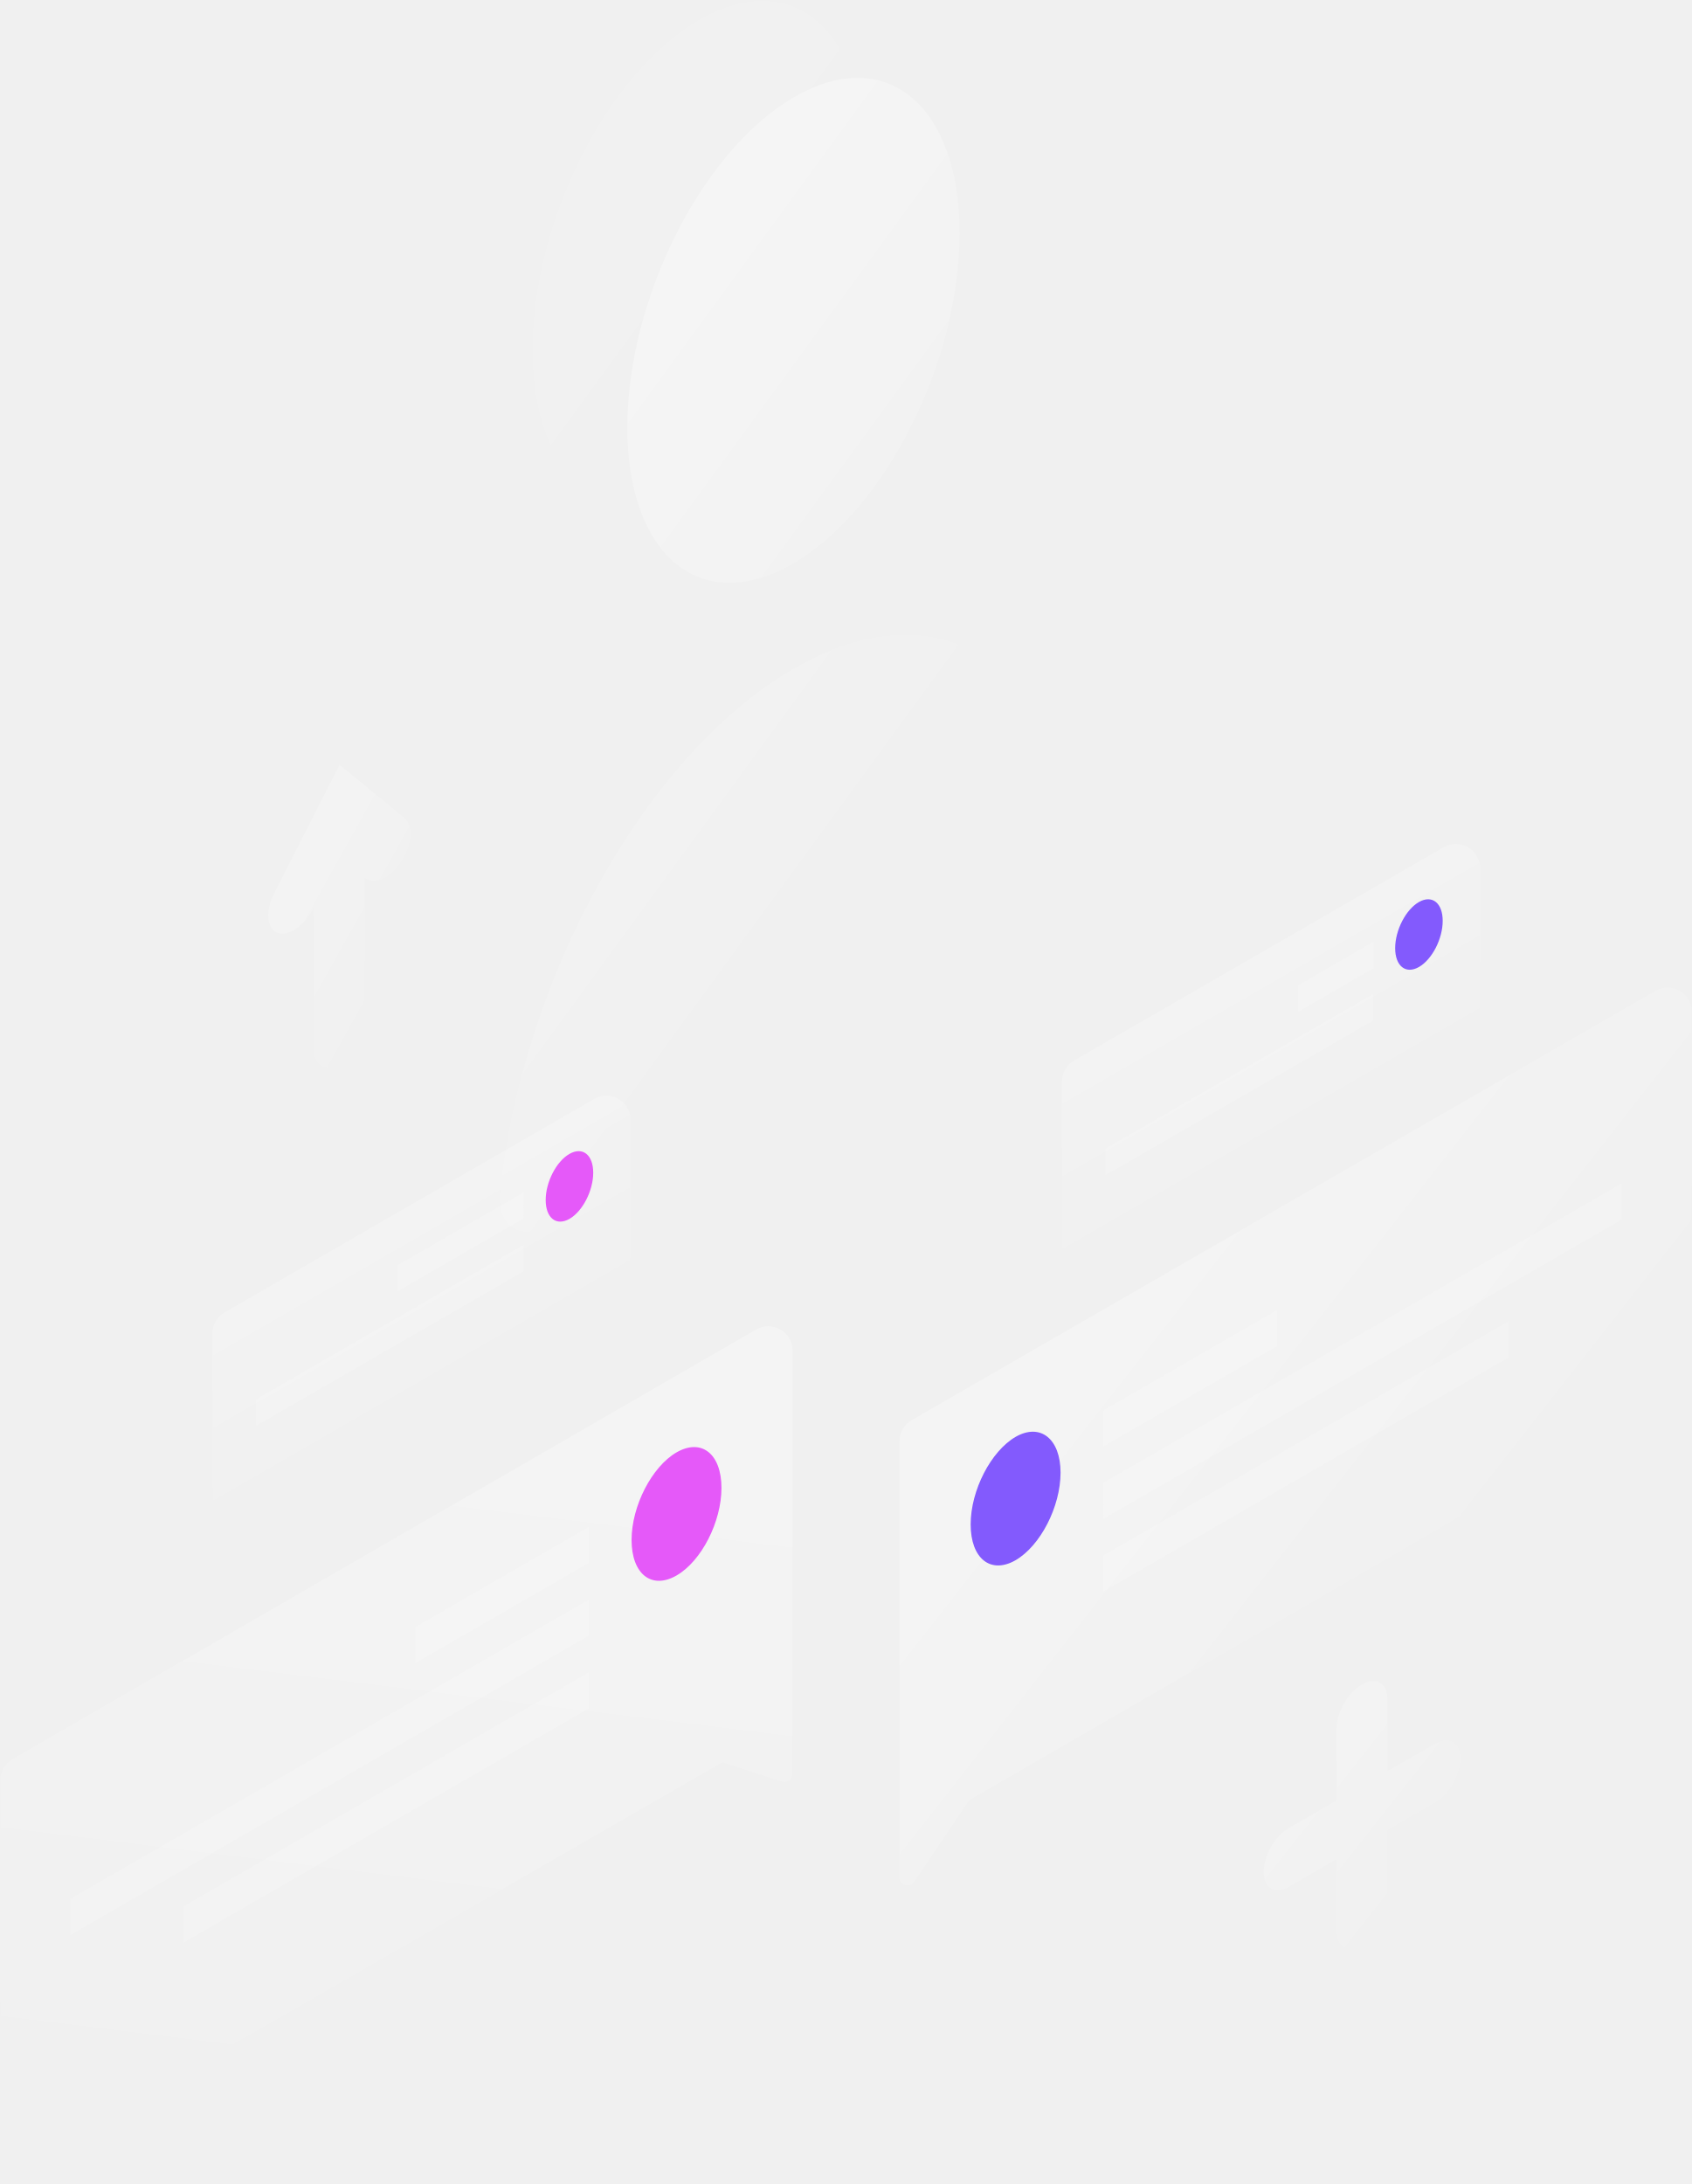
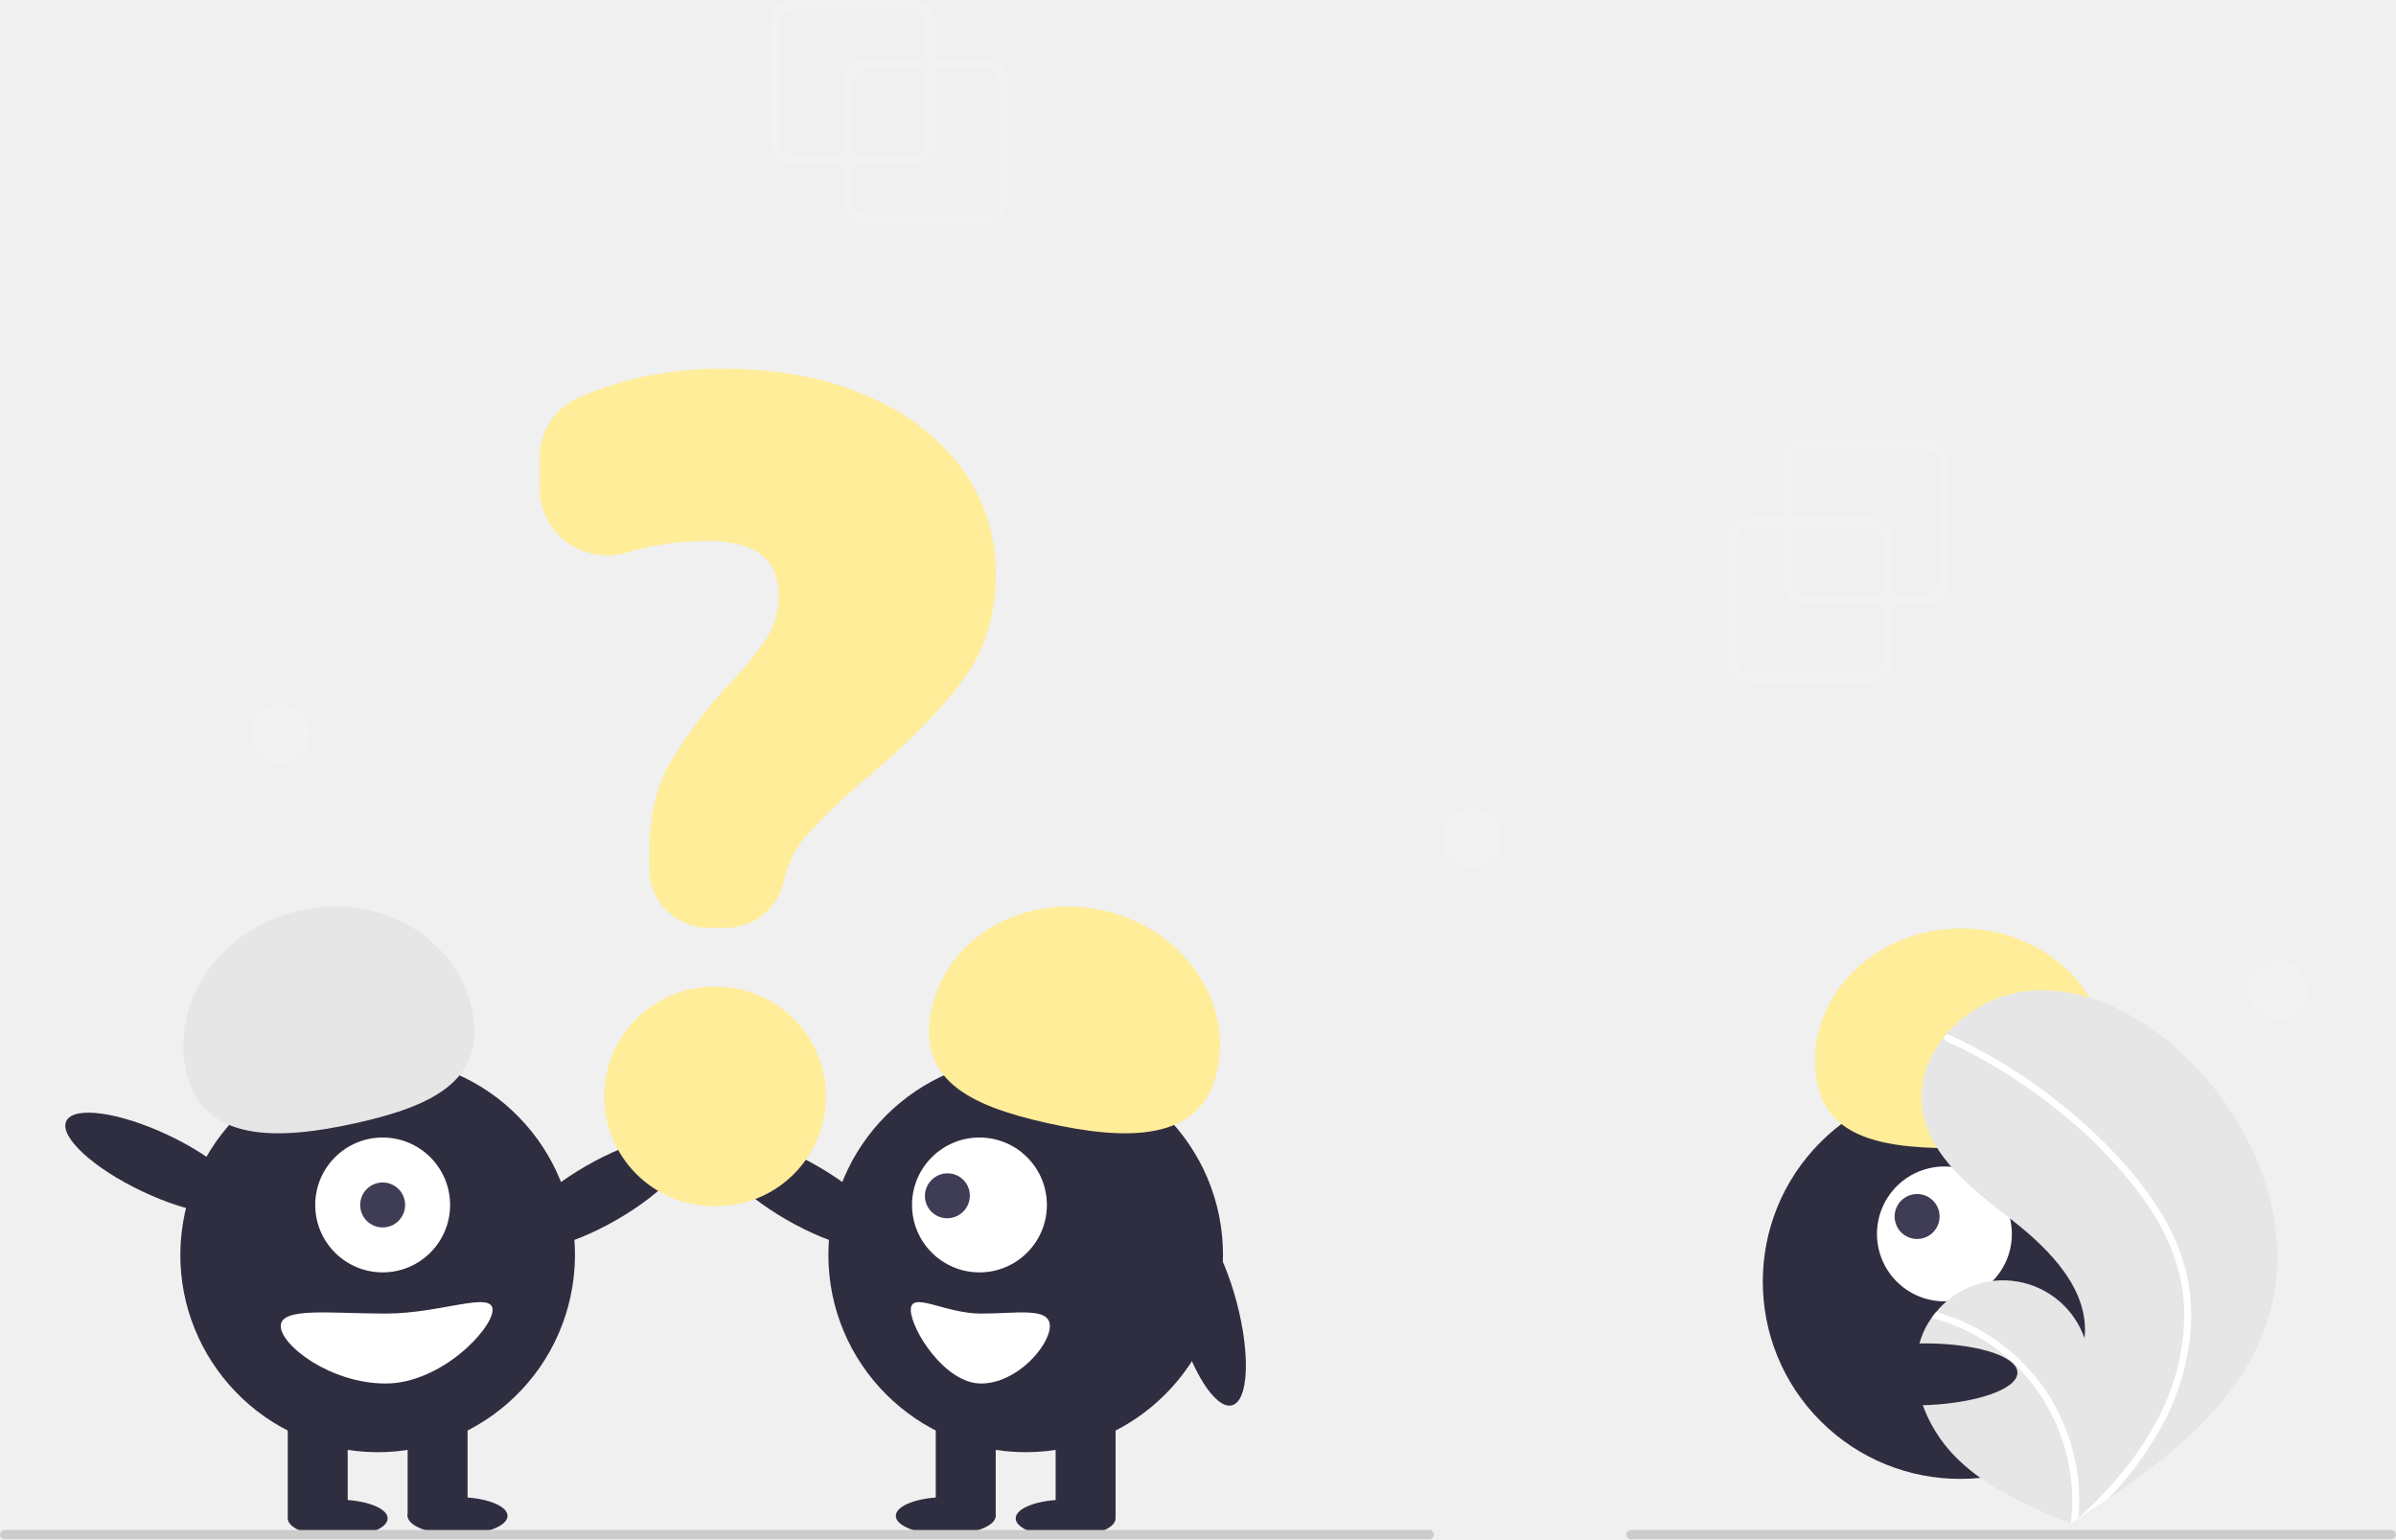
- <svg xmlns="http://www.w3.org/2000/svg" width="313" height="404" viewBox="0 0 313 404" fill="none">
-   <path opacity="0.5" d="M146.574 123.837C173.957 107.856 196.594 122.792 200.599 157.279C201.295 163.244 196.768 171.126 191.239 174.348L101.91 226.514C96.381 229.736 91.854 227.124 92.55 220.331C96.555 181.272 119.236 139.818 146.574 123.837Z" fill="url(#paint0_linear)" />
-   <path opacity="0.5" d="M116.058 79.073C116.058 102.892 129.814 114.126 146.792 104.198C163.77 94.27 177.526 66.968 177.526 43.149C177.526 19.331 163.77 8.096 146.792 18.024C129.814 27.953 116.058 55.255 116.058 79.073Z" fill="url(#paint1_linear)" />
-   <path opacity="0.07" d="M128.987 109.554C156.369 93.574 179.006 108.509 183.011 142.996C183.708 148.962 179.181 156.843 173.652 160.066L84.323 212.232C78.794 215.454 74.267 212.841 74.963 206.048C78.968 166.989 101.605 125.535 128.987 109.554Z" fill="url(#paint2_linear)" />
-   <path opacity="0.07" d="M98.471 64.791C98.471 88.61 112.227 99.844 129.205 89.916C146.183 79.988 159.939 52.686 159.939 28.867C159.939 5.048 146.183 -6.186 129.205 3.742C112.227 13.67 98.471 40.972 98.471 64.791Z" fill="url(#paint3_linear)" />
-   <path opacity="0.2" d="M39.31 246.651C39.31 245.049 40.164 243.569 41.551 242.768L109.941 203.271C112.93 201.544 116.668 203.702 116.668 207.154V239.708L39.31 284.384V246.651Z" fill="url(#paint4_linear)" />
-   <path d="M100.952 221.985C100.952 225.295 102.911 226.862 105.349 225.469C107.787 224.076 109.746 220.244 109.746 216.934C109.746 213.625 107.787 212.057 105.349 213.451C102.911 214.844 100.952 218.676 100.952 221.985Z" fill="#E559F9" />
-   <path opacity="0.15" d="M96.86 220.548L73.614 234.004V238.837L96.904 225.382L96.86 220.548Z" fill="#FEFEFE" />
-   <path opacity="0.15" d="M96.86 230.259L47.32 258.867V263.788L96.86 235.179V230.259Z" fill="#FEFEFE" />
-   <path opacity="0.2" d="M196.463 200.06C196.463 198.457 197.318 196.977 198.706 196.176L267.095 156.717C270.085 154.993 273.821 157.15 273.821 160.601V193.159L196.463 237.835V200.06Z" fill="url(#paint5_linear)" />
-   <path d="M258.105 175.393C258.105 178.703 260.064 180.27 262.502 178.877C264.94 177.483 266.899 173.651 266.899 170.342C266.899 167.033 264.94 165.465 262.502 166.859C260.064 168.252 258.105 172.084 258.105 175.393Z" fill="#835AFD" />
-   <path opacity="0.15" d="M254.144 174.174L240.126 182.273V187.194L254.144 179.094V174.174Z" fill="#FEFEFE" />
-   <path opacity="0.15" d="M254.013 183.884L204.473 212.493V217.413L254.013 188.805V183.884Z" fill="#FEFEFE" />
-   <path opacity="0.3" d="M146.614 249.832C146.616 246.378 142.878 244.219 139.887 245.946L2.284 325.416C0.897 326.216 0.043 327.695 0.042 329.296L-7.43479e-05 403.129L133.645 325.969L144.617 329.553C145.583 329.869 146.575 329.149 146.575 328.133L146.614 249.832Z" fill="url(#paint6_linear)" />
-   <path d="M116.842 284.863C116.842 291.177 120.542 294.095 125.156 291.438C129.771 288.782 133.471 281.51 133.471 275.24C133.471 268.926 129.771 266.009 125.156 268.665C120.586 271.321 116.842 278.593 116.842 284.863Z" fill="#E559F9" />
-   <path opacity="0.15" d="M108.919 282.425L76.792 300.975V307.68L108.919 289.131V282.425Z" fill="#FEFEFE" />
-   <path opacity="0.15" d="M108.919 295.88L12.973 351.268V357.974L108.919 302.586V295.88Z" fill="#FEFEFE" />
-   <path opacity="0.15" d="M108.919 309.335L33.912 352.662V359.367L108.919 316.041V309.335Z" fill="#FEFEFE" />
-   <path opacity="0.3" d="M166.424 266.593C166.425 264.992 167.28 263.512 168.667 262.712L306.27 183.284C309.26 181.558 312.997 183.717 312.996 187.17L312.956 255.819L179.311 332.979L169.118 348.084C168.293 349.307 166.384 348.722 166.384 347.248L166.424 266.593Z" fill="url(#paint7_linear)" />
-   <path d="M196.202 272.41C196.202 278.723 192.458 285.952 187.887 288.608C183.273 291.264 179.572 288.303 179.572 281.989C179.572 275.675 183.316 268.447 187.887 265.791C192.458 263.178 196.202 266.139 196.202 272.41Z" fill="#835AFD" />
-   <path opacity="0.15" d="M204.125 260.87L236.252 242.321V249.026L204.125 267.576V260.87Z" fill="#FEFEFE" />
-   <path opacity="0.15" d="M204.081 274.282L300.027 218.894V225.6L204.125 280.988L204.081 274.282Z" fill="#FEFEFE" />
-   <path opacity="0.15" d="M204.081 287.737L279.088 244.411V251.116L204.081 294.443V287.737Z" fill="#FEFEFE" />
-   <path opacity="0.2" d="M251.967 311.599C249.355 313.08 247.266 316.738 247.266 319.786V333.067L238.472 338.118C235.86 339.598 233.771 343.256 233.771 346.26C233.771 349.265 235.86 350.484 238.472 349.004L247.266 343.909V357.19C247.266 360.195 249.355 361.414 251.967 359.933C254.579 358.453 256.669 354.795 256.669 351.791V338.51L265.462 333.459C268.074 331.978 270.164 328.32 270.164 325.316C270.164 322.311 268.074 321.092 265.462 322.572L256.669 327.624V314.343C256.712 311.295 254.579 310.075 251.967 311.599Z" fill="url(#paint8_linear)" />
-   <path opacity="0.2" d="M62.818 141.472L50.716 165.247C49.061 168.513 49.322 171.779 51.325 172.563C53.328 173.347 56.288 171.3 57.942 168.034L58.073 167.729V194.117C58.073 197.122 60.162 198.341 62.774 196.86C65.386 195.336 67.476 191.722 67.476 188.718V162.33L67.606 162.461C69.26 163.81 72.264 162.417 74.223 159.325C76.226 156.234 76.487 152.663 74.833 151.313L62.818 141.472Z" fill="url(#paint9_linear)" />
-   <defs>
-     <linearGradient id="paint0_linear" x1="33.618" y1="97.776" x2="144.84" y2="178.888" gradientUnits="userSpaceOnUse">
-       <stop stop-color="white" />
-       <stop offset="1" stop-color="white" stop-opacity="0" />
-     </linearGradient>
-     <linearGradient id="paint1_linear" x1="90.288" y1="19.891" x2="201.51" y2="101.002" gradientUnits="userSpaceOnUse">
-       <stop stop-color="white" />
-       <stop offset="1" stop-color="white" stop-opacity="0" />
-     </linearGradient>
-     <linearGradient id="paint2_linear" x1="16.023" y1="83.489" x2="127.245" y2="164.601" gradientUnits="userSpaceOnUse">
-       <stop stop-color="white" />
-       <stop offset="1" stop-color="white" stop-opacity="0" />
-     </linearGradient>
-     <linearGradient id="paint3_linear" x1="72.693" y1="5.603" x2="183.915" y2="86.714" gradientUnits="userSpaceOnUse">
-       <stop stop-color="white" />
-       <stop offset="1" stop-color="white" stop-opacity="0" />
-     </linearGradient>
-     <linearGradient id="paint4_linear" x1="69.27" y1="226.769" x2="86.727" y2="257.005" gradientUnits="userSpaceOnUse">
-       <stop stop-color="white" />
-       <stop offset="1" stop-color="white" stop-opacity="0" />
-     </linearGradient>
-     <linearGradient id="paint5_linear" x1="226.423" y1="180.183" x2="243.88" y2="210.419" gradientUnits="userSpaceOnUse">
-       <stop stop-color="white" />
-       <stop offset="1" stop-color="white" stop-opacity="0" />
-     </linearGradient>
-     <linearGradient id="paint6_linear" x1="83.661" y1="244.547" x2="64.699" y2="398.299" gradientUnits="userSpaceOnUse">
-       <stop stop-color="white" />
-       <stop offset="1" stop-color="white" stop-opacity="0" />
-     </linearGradient>
-     <linearGradient id="paint7_linear" x1="198.387" y1="233.403" x2="274.093" y2="292.664" gradientUnits="userSpaceOnUse">
-       <stop stop-color="white" />
-       <stop offset="1" stop-color="white" stop-opacity="0" />
-     </linearGradient>
-     <linearGradient id="paint8_linear" x1="242.889" y1="328.562" x2="265.686" y2="346.549" gradientUnits="userSpaceOnUse">
-       <stop stop-color="white" />
-       <stop offset="1" stop-color="white" stop-opacity="0" />
-     </linearGradient>
-     <linearGradient id="paint9_linear" x1="54.215" y1="165.456" x2="76.298" y2="177.763" gradientUnits="userSpaceOnUse">
-       <stop stop-color="white" />
-       <stop offset="1" stop-color="white" stop-opacity="0" />
-     </linearGradient>
-   </defs>
+ <svg xmlns="http://www.w3.org/2000/svg" id="b1a9ffcb-883a-40c3-a838-c4c452e3657e" data-name="Layer 1" width="523" height="336" viewBox="0 0 523 336">
+   <circle cx="766.35" cy="561.776" r="43.067" transform="translate(-511.2767 424.4313) rotate(-45)" fill="#2f2e41" />
+   <circle cx="762.929" cy="551.366" r="14.719" transform="translate(-439.6308 -104.0852) rotate(-12.48125)" fill="#fff" />
+   <circle cx="756.966" cy="547.565" r="4.906" transform="translate(-438.9502 -105.4637) rotate(-12.48125)" fill="#3f3d56" />
+   <path d="M764.648,532.66c-17.613-.033-29.978-3.179-29.948-19.136s14.332-28.867,31.945-28.834,31.868,12.995,31.838,28.952C798.454,529.599,782.262,532.692,764.648,532.66Z" transform="translate(-338.5 -282)" fill="#ffed99" />
+   <path d="M833.852,568.974c-5.052,17.526-19.804,29.795-35.191,40.217q-3.223,2.183-6.448,4.266c-.015.006-.03.02-.044.026-.103.066-.207.133-.303.2-.444.286-.888.572-1.328.855l.242.109s.237.126-.022.02c-.077-.032-.158-.061-.235-.094-8.939-3.605-18.037-7.476-24.888-14.23-7.106-7.014-11.26-18.014-7.411-27.228a17.592,17.592,0,0,1,1.905-3.419c.312-.447.648-.874.998-1.294a18.856,18.856,0,0,1,32.386,5.73c1.131-10.526-7.549-19.343-15.901-25.848-8.356-6.502-17.851-13.583-19.467-24.051-.902-5.824,1.123-11.468,4.812-15.999.114-.138.228-.275.346-.409a27.518,27.518,0,0,1,17.687-9.489c12.813-1.332,25.259,5.451,34.568,14.359C830.538,527.03,839.595,549.047,833.852,568.974Z" transform="translate(-338.5 -282)" fill="#e6e6e6" />
+   <path d="M809.767,546.05a46.78,46.78,0,0,1,5.604,12.361,40.62,40.62,0,0,1,1.404,11.997,52.044,52.044,0,0,1-6.816,23.685A74.902,74.902,0,0,1,798.66,609.192q-3.223,2.183-6.448,4.266c-.015.006-.03.02-.044.026-.103.066-.207.133-.303.2-.444.286-.888.572-1.328.855,0,0,.479.235.219.129-.077-.032-.158-.061-.235-.094a41.405,41.405,0,0,0-13.249-35.651,41.76,41.76,0,0,0-17.146-9.226c.312-.447.648-.874.998-1.294a43.296,43.296,0,0,1,7.147,2.704,42.424,42.424,0,0,1,19.182,18.493,43.374,43.374,0,0,1,4.723,23.801c.367-.333.735-.673,1.092-1.01,6.793-6.333,12.826-13.602,16.91-21.992A48.416,48.416,0,0,0,815.247,567.493c-.333-8.653-3.781-16.668-8.773-23.646a101.346,101.346,0,0,0-19.211-19.798,115.158,115.158,0,0,0-23.892-14.751.828.828,0,0,1-.417-1.063.704.704,0,0,1,.346-.409.613.613,0,0,1,.532.023c1.054.485,2.1.977,3.139,1.49a116.465,116.465,0,0,1,24.062,15.873C798.117,531.25,804.785,538.149,809.767,546.05Z" transform="translate(-338.5 -282)" fill="#fff" />
+   <ellipse cx="73.714" cy="331.46" rx="10.903" ry="4.089" fill="#2f2e41" />
+   <ellipse cx="99.881" cy="330.915" rx="10.903" ry="4.089" fill="#2f2e41" />
+   <ellipse cx="469.744" cy="542.424" rx="21.534" ry="6.76" transform="translate(-546.6249 25.10005) rotate(-29.96257)" fill="#2f2e41" />
+   <circle cx="420.936" cy="555.946" r="43.067" transform="translate(-533.7577 600.3947) rotate(-80.78252)" fill="#2f2e41" />
+   <rect x="62.811" y="307.746" width="13.084" height="23.442" fill="#2f2e41" />
+   <rect x="88.978" y="307.746" width="13.084" height="23.442" fill="#2f2e41" />
+   <circle cx="83.527" cy="263.043" r="14.719" fill="#fff" />
+   <circle cx="83.527" cy="263.043" r="4.906" fill="#3f3d56" />
+   <path d="M379.16,515.895c-3.477-15.574,7.639-31.31,24.829-35.149s33.944,5.675,37.422,21.249-7.915,21.318-25.105,25.156S382.637,531.469,379.16,515.895Z" transform="translate(-338.5 -282)" fill="#e6e6e6" />
+   <ellipse cx="372.428" cy="535.963" rx="6.76" ry="21.534" transform="translate(-609.9256 360.7865) rotate(-64.62574)" fill="#2f2e41" />
+   <path d="M399.782,571.483c0,4.215,10.853,12.539,22.897,12.539s23.335-11.867,23.335-16.082-11.292.818-23.335.818S399.782,567.268,399.782,571.483Z" transform="translate(-338.5 -282)" fill="#fff" />
+   <ellipse cx="232.609" cy="331.46" rx="10.903" ry="4.089" fill="#2f2e41" />
+   <ellipse cx="206.441" cy="330.915" rx="10.903" ry="4.089" fill="#2f2e41" />
+   <ellipse cx="513.579" cy="542.424" rx="6.76" ry="21.534" transform="translate(-551.3501 434.4593) rotate(-60.03743)" fill="#2f2e41" />
+   <circle cx="223.886" cy="273.946" r="43.067" fill="#2f2e41" />
+   <rect x="230.428" y="307.746" width="13.084" height="23.442" fill="#2f2e41" />
+   <rect x="204.261" y="307.746" width="13.084" height="23.442" fill="#2f2e41" />
+   <circle cx="213.796" cy="263.043" r="14.719" fill="#fff" />
+   <ellipse cx="545.296" cy="543.043" rx="4.921" ry="4.886" transform="translate(-562.7767 262.2905) rotate(-44.97427)" fill="#3f3d56" />
+   <path d="M567.018,527.151c-17.19-3.838-28.582-9.582-25.105-25.156s20.232-25.087,37.422-21.249,28.306,19.575,24.829,35.149S584.208,530.989,567.018,527.151Z" transform="translate(-338.5 -282)" fill="#ffed99" />
+   <ellipse cx="601.895" cy="567.963" rx="6.76" ry="21.534" transform="translate(-464.129 -108.4587) rotate(-14.87459)" fill="#2f2e41" />
+   <path d="M552.629,568.758c-7.907,0-15.32-5.033-15.32-.818s7.413,16.082,15.32,16.082,15.032-8.323,15.032-12.539S560.536,568.758,552.629,568.758Z" transform="translate(-338.5 -282)" fill="#fff" />
+   <path d="M496.972,484.539H493.147a12.937,12.937,0,0,1-12.923-12.923v-3.211c0-7.953,1.507-14.612,4.479-19.792a104.114,104.114,0,0,1,12.542-16.852,74.269,74.269,0,0,0,8.528-10.279,17.29,17.29,0,0,0,2.693-9.562c0-7.978-5.198-11.856-15.891-11.856a64.526,64.526,0,0,0-17.515,2.629,14.745,14.745,0,0,1-18.792-14.178v-6.5a14.463,14.463,0,0,1,8.532-13.256A78.083,78.083,0,0,1,496.61,362.5c11.444,0,21.775,1.922,30.707,5.713,8.948,3.799,16.017,9.157,21.011,15.924a38.352,38.352,0,0,1,7.536,23.244c0,8.98-2.452,16.801-7.287,23.247-4.782,6.38-11.638,13.364-20.376,20.76a145.204,145.204,0,0,0-13.063,12.307,22.718,22.718,0,0,0-5.431,10.111A12.888,12.888,0,0,1,496.972,484.539Z" transform="translate(-338.5 -282)" fill="#ffed99" />
+   <path d="M494.845,545.311h-.504a23.951,23.951,0,0,1,0-47.902h.504a23.951,23.951,0,1,1,0,47.902Z" transform="translate(-338.5 -282)" fill="#ffed99" />
+   <path d="M650.5,618h-311a1,1,0,0,1,0-2h311a1,1,0,0,1,0,2Z" transform="translate(-338.5 -282)" fill="#ccc" />
+   <path d="M860.5,618h-166a1,1,0,0,1,0-2h166a1,1,0,0,1,0,2Z" transform="translate(-338.5 -282)" fill="#ccc" />
+   <ellipse cx="757.339" cy="582.032" rx="21.534" ry="6.76" transform="translate(-349.736 -267.0801) rotate(-1.12041)" fill="#2f2e41" />
+   <path d="M746.661,431h-26a5.006,5.006,0,0,1-5-5V400a5.006,5.006,0,0,1,5-5h26a5.006,5.006,0,0,1,5,5v26A5.006,5.006,0,0,1,746.661,431Zm-26-34a3.003,3.003,0,0,0-3,3v26a3.003,3.003,0,0,0,3,3h26a3.003,3.003,0,0,0,3-3V400a3.003,3.003,0,0,0-3-3Z" transform="translate(-338.5 -282)" fill="#f2f2f2" />
+   <path d="M758.661,414h-26a5.006,5.006,0,0,1-5-5V383a5.006,5.006,0,0,1,5-5h26a5.006,5.006,0,0,1,5,5v26A5.006,5.006,0,0,1,758.661,414Zm-26-34a3.003,3.003,0,0,0-3,3v26a3.003,3.003,0,0,0,3,3h26a3.003,3.003,0,0,0,3-3V383a3.003,3.003,0,0,0-3-3Z" transform="translate(-338.5 -282)" fill="#f2f2f2" />
+   <path d="M553.661,331h-26a5.006,5.006,0,0,1-5-5V300a5.006,5.006,0,0,1,5-5h26a5.006,5.006,0,0,1,5,5v26A5.006,5.006,0,0,1,553.661,331Zm-26-34a3.003,3.003,0,0,0-3,3v26a3.003,3.003,0,0,0,3,3h26a3.003,3.003,0,0,0,3-3V300a3.003,3.003,0,0,0-3-3Z" transform="translate(-338.5 -282)" fill="#f2f2f2" />
+   <path d="M537.661,318h-26a5.006,5.006,0,0,1-5-5V287a5.006,5.006,0,0,1,5-5h26a5.006,5.006,0,0,1,5,5v26A5.006,5.006,0,0,1,537.661,318Zm-26-34a3.003,3.003,0,0,0-3,3v26a3.003,3.003,0,0,0,3,3h26a3.003,3.003,0,0,0,3-3V287a3.003,3.003,0,0,0-3-3Z" transform="translate(-338.5 -282)" fill="#f2f2f2" />
+   <circle cx="321.22" cy="183.17" r="6.467" fill="#f2f2f2" />
+   <circle cx="61.22" cy="160.17" r="6.467" fill="#f2f2f2" />
+   <circle cx="497.22" cy="216.17" r="6.467" fill="#f2f2f2" />
</svg>
